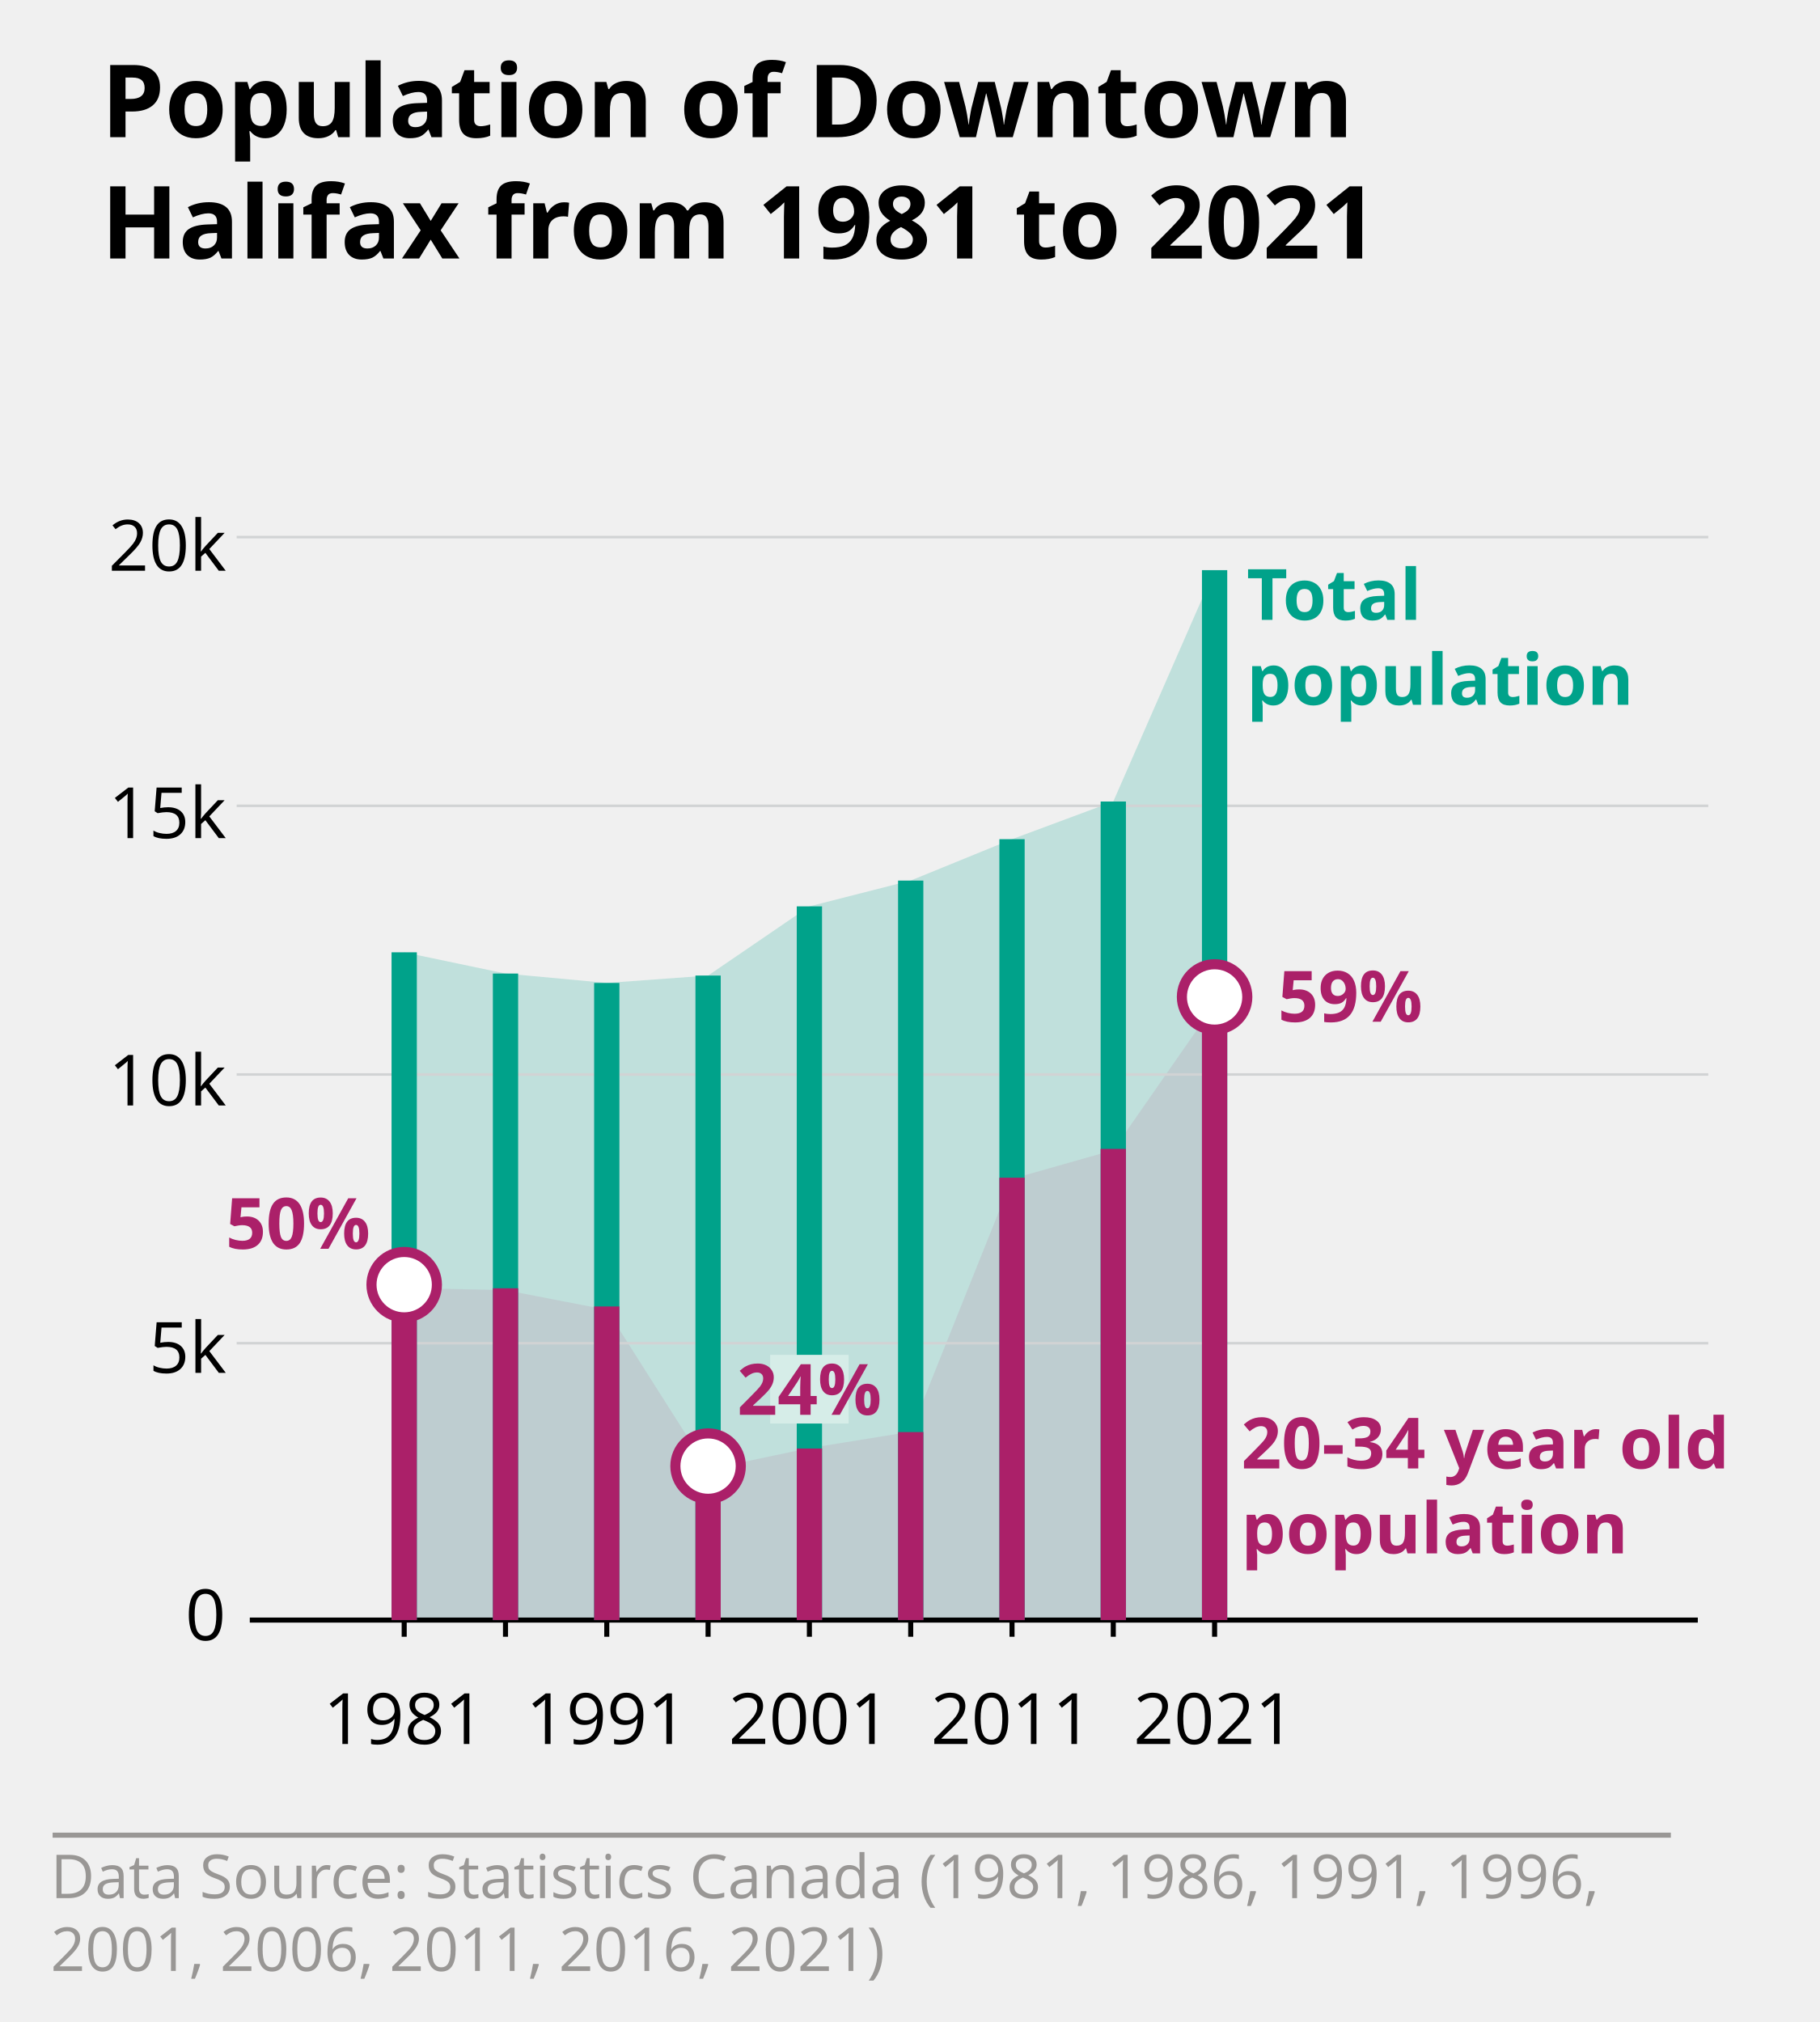
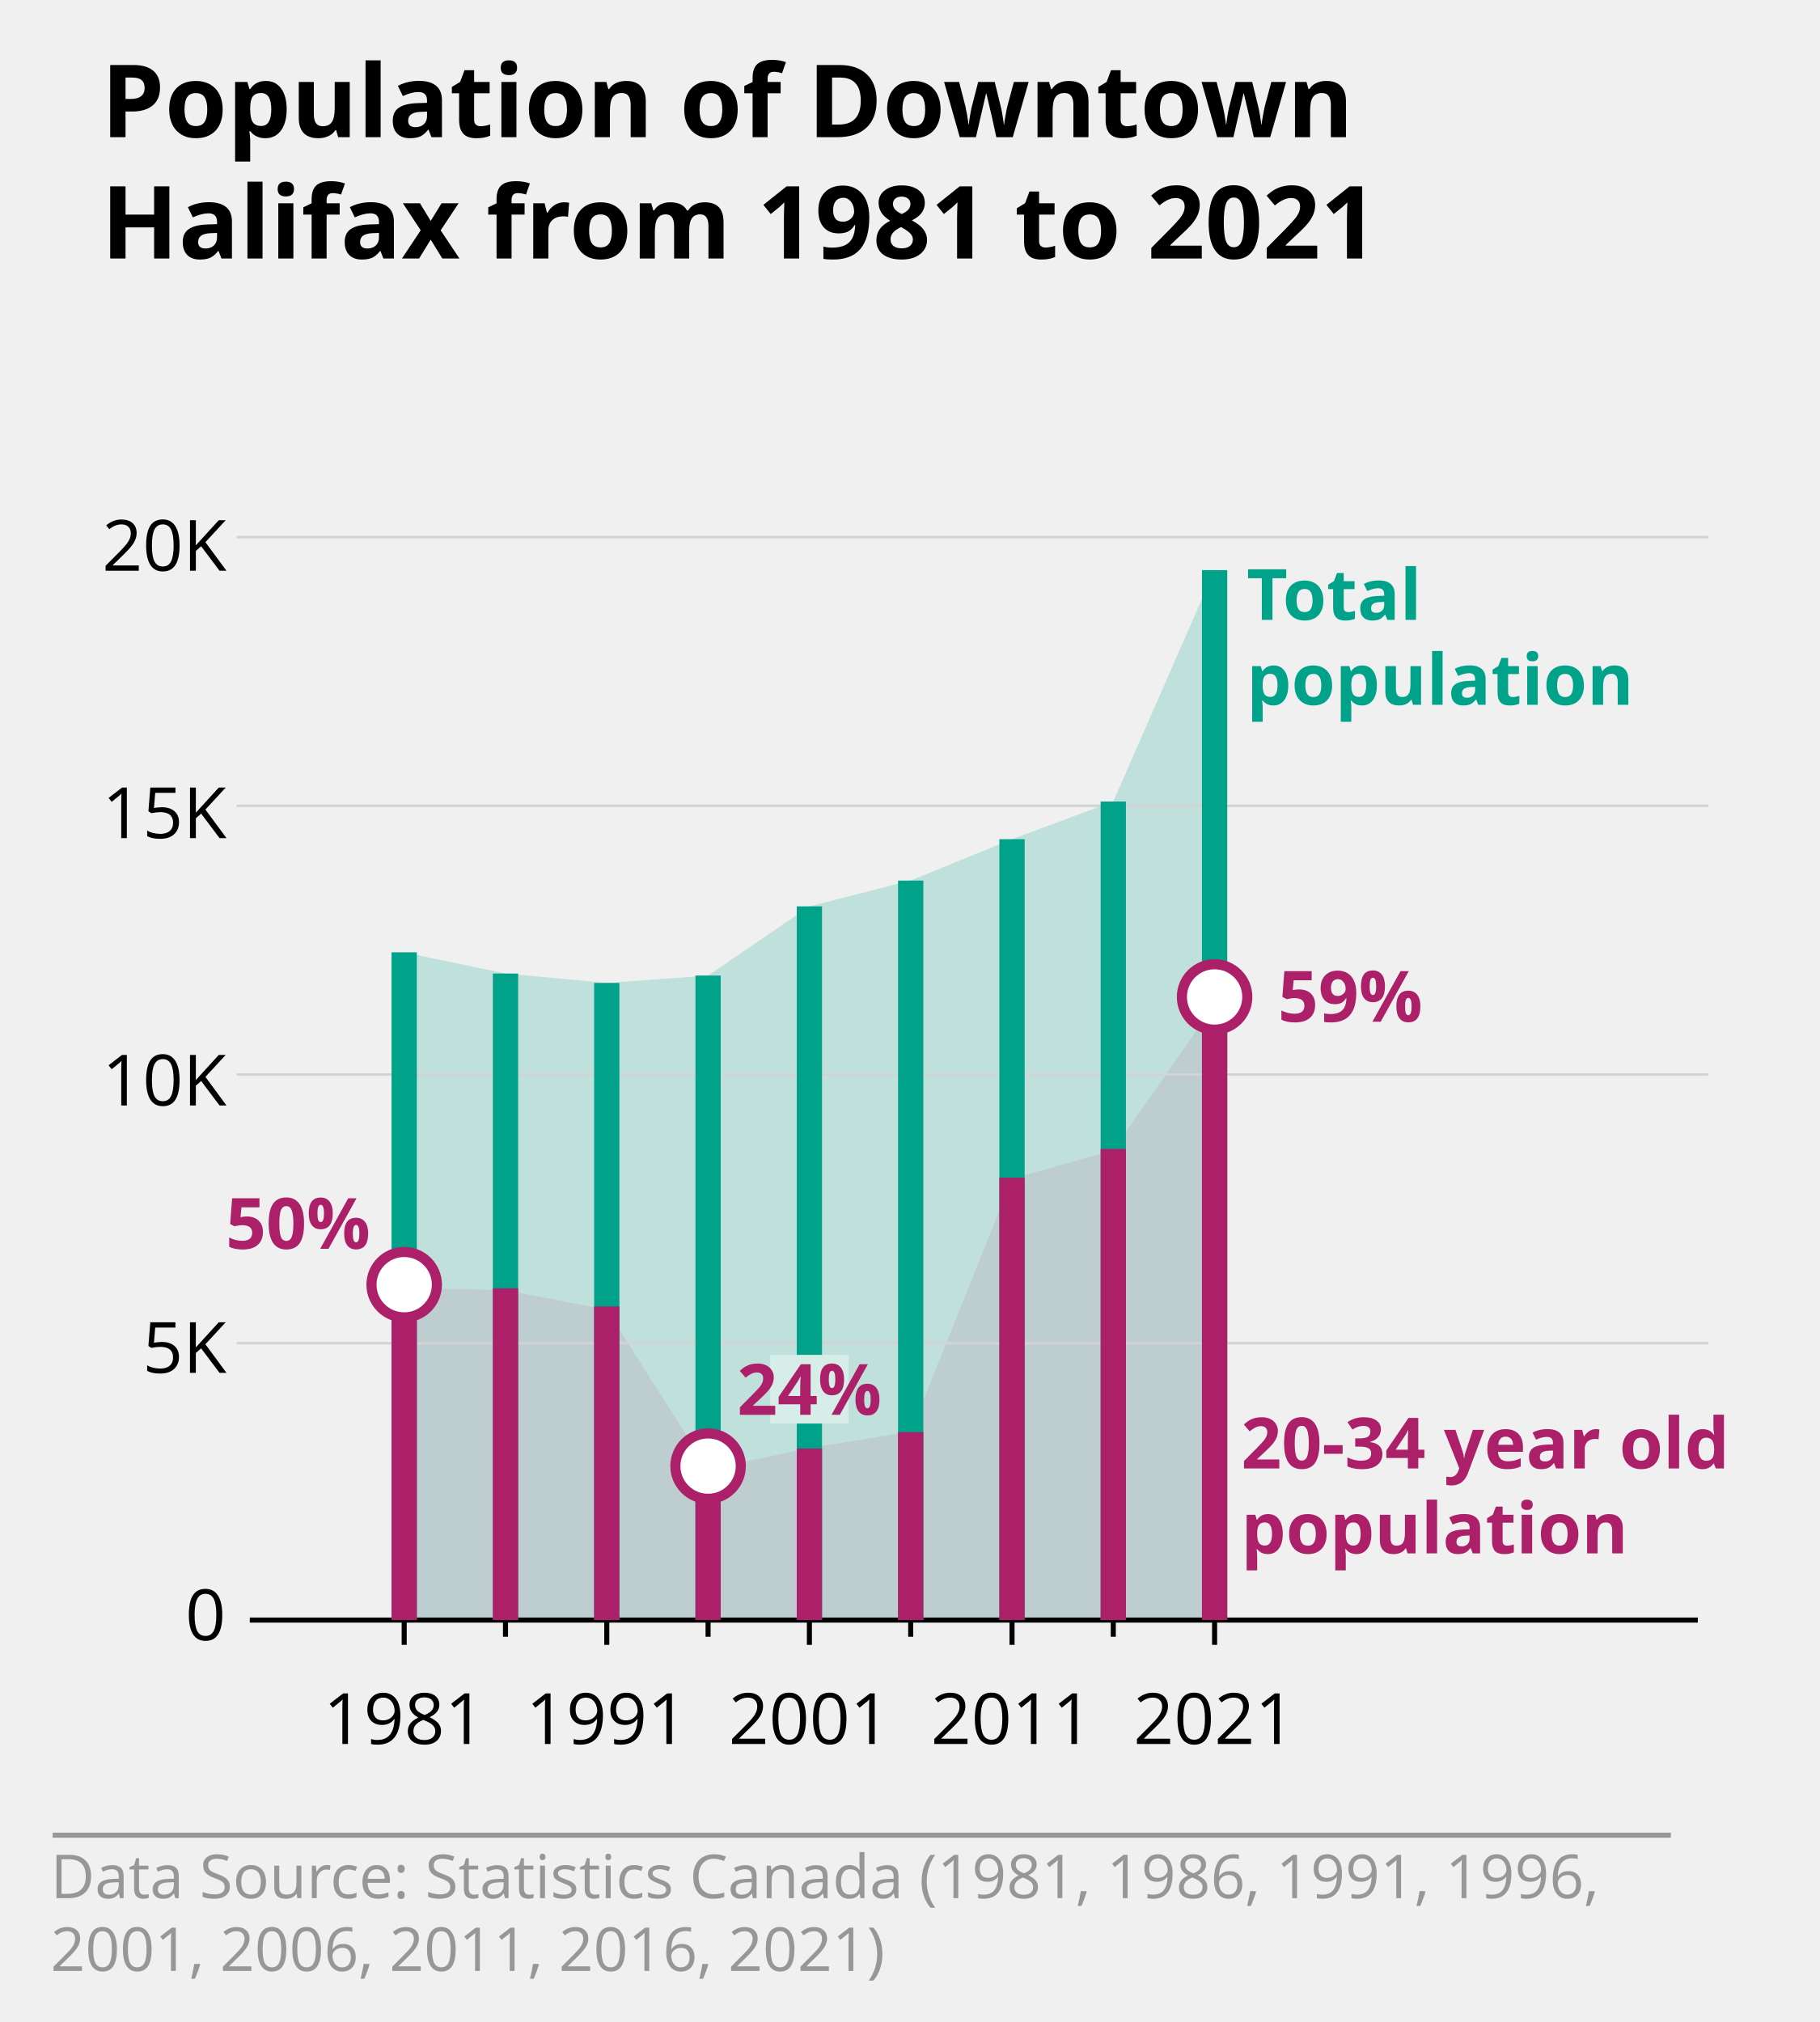
<svg xmlns="http://www.w3.org/2000/svg" viewBox="0 0 360 400">
  <defs>
    <style>
      .cls-1 {
        stroke: #999795;
      }

      .cls-1, .cls-2, .cls-3, .cls-4, .cls-5, .cls-6 {
        stroke-miterlimit: 10;
      }

      .cls-1, .cls-2, .cls-3, .cls-4, .cls-6 {
        fill: none;
      }

      .cls-7, .cls-8, .cls-9 {
        font-family: OpenSans-Bold, 'Open Sans';
        font-weight: 700;
      }

      .cls-7, .cls-8, .cls-10 {
        font-size: 14px;
      }

      .cls-7, .cls-11 {
        fill: #00a28a;
      }

      .cls-8, .cls-12 {
        fill: #ab2069;
      }

      .cls-12 {
        opacity: .1;
      }

      .cls-9 {
        font-size: 20px;
      }

      .cls-13 {
        fill: #999795;
        font-size: 12px;
      }

      .cls-13, .cls-10 {
        font-family: OpenSans, 'Open Sans';
      }

      .cls-14 {
        fill: #d6ede8;
      }

      .cls-2 {
        stroke: #000;
      }

      .cls-3 {
        stroke: #00a28a;
      }

      .cls-3, .cls-4 {
        stroke-width: 5px;
      }

      .cls-11 {
        opacity: .2;
      }

      .cls-4, .cls-5 {
        stroke: #ab2069;
      }

      .cls-5 {
        fill: #fff;
        stroke-width: 2px;
      }

      .cls-6 {
        stroke: #d1d3d4;
        stroke-width: .5px;
      }
    </style>
  </defs>
  <g id="Layer_1" data-name="Layer 1">
    <polygon class="cls-11" points="120.02 194.45 140.06 192.99 160.1 179.3 180.14 174.19 200.18 166.01 220.21 158.56 240.25 112.79 240.25 320.48 79.95 320.26 79.95 188.39 99.99 192.59 120.02 194.45" />
    <polygon class="cls-12" points="120.02 259.1 140.06 290.67 160.1 286.47 180.14 283.23 200.18 233.21 220.21 227.52 240.25 198.71 240.25 320.48 79.95 320.48 79.95 254.79 99.99 255.22 120.02 259.1" />
    <g>
      <text class="cls-10" transform="translate(36.65 324.47)">
        <tspan x="0" y="0">0</tspan>
      </text>
-       <text class="cls-10" transform="translate(29.45 271.58)">
-         <tspan x="0" y="0">5k</tspan>
-       </text>
-       <text class="cls-10" transform="translate(21.44 218.69)">
-         <tspan x="0" y="0">10k</tspan>
-       </text>
-       <text class="cls-10" transform="translate(21.44 165.8)">
-         <tspan x="0" y="0">15k</tspan>
-       </text>
-       <text class="cls-10" transform="translate(21.44 112.91)">
-         <tspan x="0" y="0">20k</tspan>
+       <text class="cls-10" transform="translate(28.2 271.58)">
+         <tspan x="0" y="0">5K</tspan>
+       </text>
+       <text class="cls-10" transform="translate(20.2 218.69)">
+         <tspan x="0" y="0">10K</tspan>
+       </text>
+       <text class="cls-10" transform="translate(20.2 165.8)">
+         <tspan x="0" y="0">15K</tspan>
+       </text>
+       <text class="cls-10" transform="translate(20.2 112.91)">
+         <tspan x="0" y="0">20K</tspan>
      </text>
    </g>
    <text class="cls-9" transform="translate(20 27.14)">
      <tspan x="0" y="0">Population of Downtown</tspan>
      <tspan x="0" y="24">Halifax from 1981 to 2021</tspan>
    </text>
    <text class="cls-8" transform="translate(252.78 202.12)">
      <tspan x="0" y="0">59%</tspan>
    </text>
    <text class="cls-8" transform="translate(44.65 247.04)">
      <tspan x="0" y="0">50%</tspan>
    </text>
    <text class="cls-8" transform="translate(245.5 290.5)">
      <tspan x="0" y="0">20-34 year old</tspan>
      <tspan x="0" y="16.8">population</tspan>
    </text>
    <text class="cls-7" transform="translate(246.59 122.62)">
      <tspan x="0" y="0">Total</tspan>
      <tspan x="0" y="16.8">population</tspan>
    </text>
    <g>
      <text class="cls-13" transform="translate(10 375.5)">
        <tspan x="0" y="0">Data Source: Statistics Canada (1981, 1986, 1991, 1996, </tspan>
        <tspan x="0" y="14.4">2001, 2006, 2011, 2016, 2021)</tspan>
      </text>
      <line class="cls-1" x1="10.41" y1="363.04" x2="330.5" y2="363.04" />
    </g>
  </g>
  <g id="Layer_3" data-name="Layer 3">
    <g>
-       <line class="cls-2" x1="240.25" y1="323.79" x2="240.25" y2="317.18" />
      <line class="cls-2" x1="220.21" y1="323.79" x2="220.21" y2="317.18" />
-       <line class="cls-2" x1="200.18" y1="323.79" x2="200.18" y2="317.18" />
      <line class="cls-2" x1="180.14" y1="323.79" x2="180.14" y2="317.18" />
-       <line class="cls-2" x1="160.1" y1="323.79" x2="160.1" y2="317.18" />
      <line class="cls-2" x1="140.06" y1="323.79" x2="140.06" y2="317.18" />
-       <line class="cls-2" x1="120.02" y1="323.79" x2="120.02" y2="317.18" />
      <line class="cls-2" x1="99.99" y1="323.79" x2="99.99" y2="317.18" />
-       <line class="cls-2" x1="79.95" y1="323.79" x2="79.95" y2="317.18" />
+       <line class="cls-2" x1="240.25" y1="325.39" x2="240.25" y2="316.28" />
+       <line class="cls-2" x1="200.18" y1="325.39" x2="200.18" y2="316.28" />
+       <line class="cls-2" x1="160.1" y1="325.39" x2="160.1" y2="316.28" />
+       <line class="cls-2" x1="120.02" y1="325.39" x2="120.02" y2="316.28" />
+       <line class="cls-2" x1="79.95" y1="325.39" x2="79.95" y2="316.28" />
    </g>
    <g>
      <line class="cls-6" x1="46.81" y1="265.72" x2="337.9" y2="265.72" />
      <line class="cls-6" x1="46.81" y1="212.56" x2="337.9" y2="212.56" />
      <line class="cls-6" x1="46.81" y1="159.41" x2="337.9" y2="159.41" />
      <line class="cls-6" x1="46.81" y1="106.25" x2="337.9" y2="106.25" />
    </g>
    <line class="cls-2" x1="49.41" y1="320.49" x2="335.83" y2="320.49" />
    <g>
      <line class="cls-3" x1="79.95" y1="320.49" x2="79.95" y2="188.39" />
      <line class="cls-4" x1="79.95" y1="320.49" x2="79.95" y2="254.14" />
    </g>
    <g>
      <line class="cls-3" x1="99.99" y1="320.49" x2="99.99" y2="192.59" />
      <line class="cls-4" x1="99.99" y1="320.49" x2="99.99" y2="254.85" />
    </g>
    <g>
      <line class="cls-3" x1="120.02" y1="320.49" x2="120.02" y2="194.45" />
      <line class="cls-4" x1="120.02" y1="320.49" x2="120.02" y2="258.45" />
    </g>
    <g>
      <line class="cls-3" x1="140.06" y1="320.48" x2="140.06" y2="192.99" />
      <line class="cls-4" x1="140.06" y1="320.48" x2="140.06" y2="290.76" />
    </g>
    <g>
      <line class="cls-3" x1="160.1" y1="320.49" x2="160.1" y2="179.3" />
      <line class="cls-4" x1="160.1" y1="320.49" x2="160.1" y2="286.55" />
    </g>
    <g>
      <line class="cls-3" x1="180.14" y1="320.49" x2="180.14" y2="174.2" />
      <line class="cls-4" x1="180.14" y1="320.49" x2="180.14" y2="283.3" />
    </g>
    <g>
      <line class="cls-3" x1="200.18" y1="320.49" x2="200.18" y2="166.01" />
      <line class="cls-4" x1="200.18" y1="320.49" x2="200.18" y2="232.98" />
    </g>
    <g>
      <line class="cls-3" x1="220.21" y1="320.49" x2="220.21" y2="158.56" />
      <line class="cls-4" x1="220.21" y1="320.49" x2="220.21" y2="227.28" />
    </g>
    <g>
      <line class="cls-3" x1="240.25" y1="320.48" x2="240.25" y2="112.79" />
      <line class="cls-4" x1="240.25" y1="320.48" x2="240.25" y2="198.46" />
    </g>
    <text class="cls-10" transform="translate(63.94 345)">
      <tspan x="0" y="0">1981</tspan>
    </text>
    <text class="cls-10" transform="translate(104.01 345)">
      <tspan x="0" y="0">1991</tspan>
    </text>
    <text class="cls-10" transform="translate(144.11 345)">
      <tspan x="0" y="0">2001</tspan>
    </text>
    <text class="cls-10" transform="translate(184.12 345)">
      <tspan x="0" y="0">2011</tspan>
    </text>
    <text class="cls-10" transform="translate(224.2 345)">
      <tspan x="0" y="0">2021</tspan>
    </text>
    <circle class="cls-5" cx="240.25" cy="197.22" r="6.47" />
    <circle class="cls-5" cx="140.06" cy="290.03" r="6.47" />
    <circle class="cls-5" cx="79.95" cy="254.14" r="6.47" />
    <rect class="cls-14" x="152.34" y="268.02" width="15.52" height="13.59" />
    <text class="cls-8" transform="translate(145.79 279.88)">
      <tspan x="0" y="0">24%</tspan>
    </text>
  </g>
</svg>
